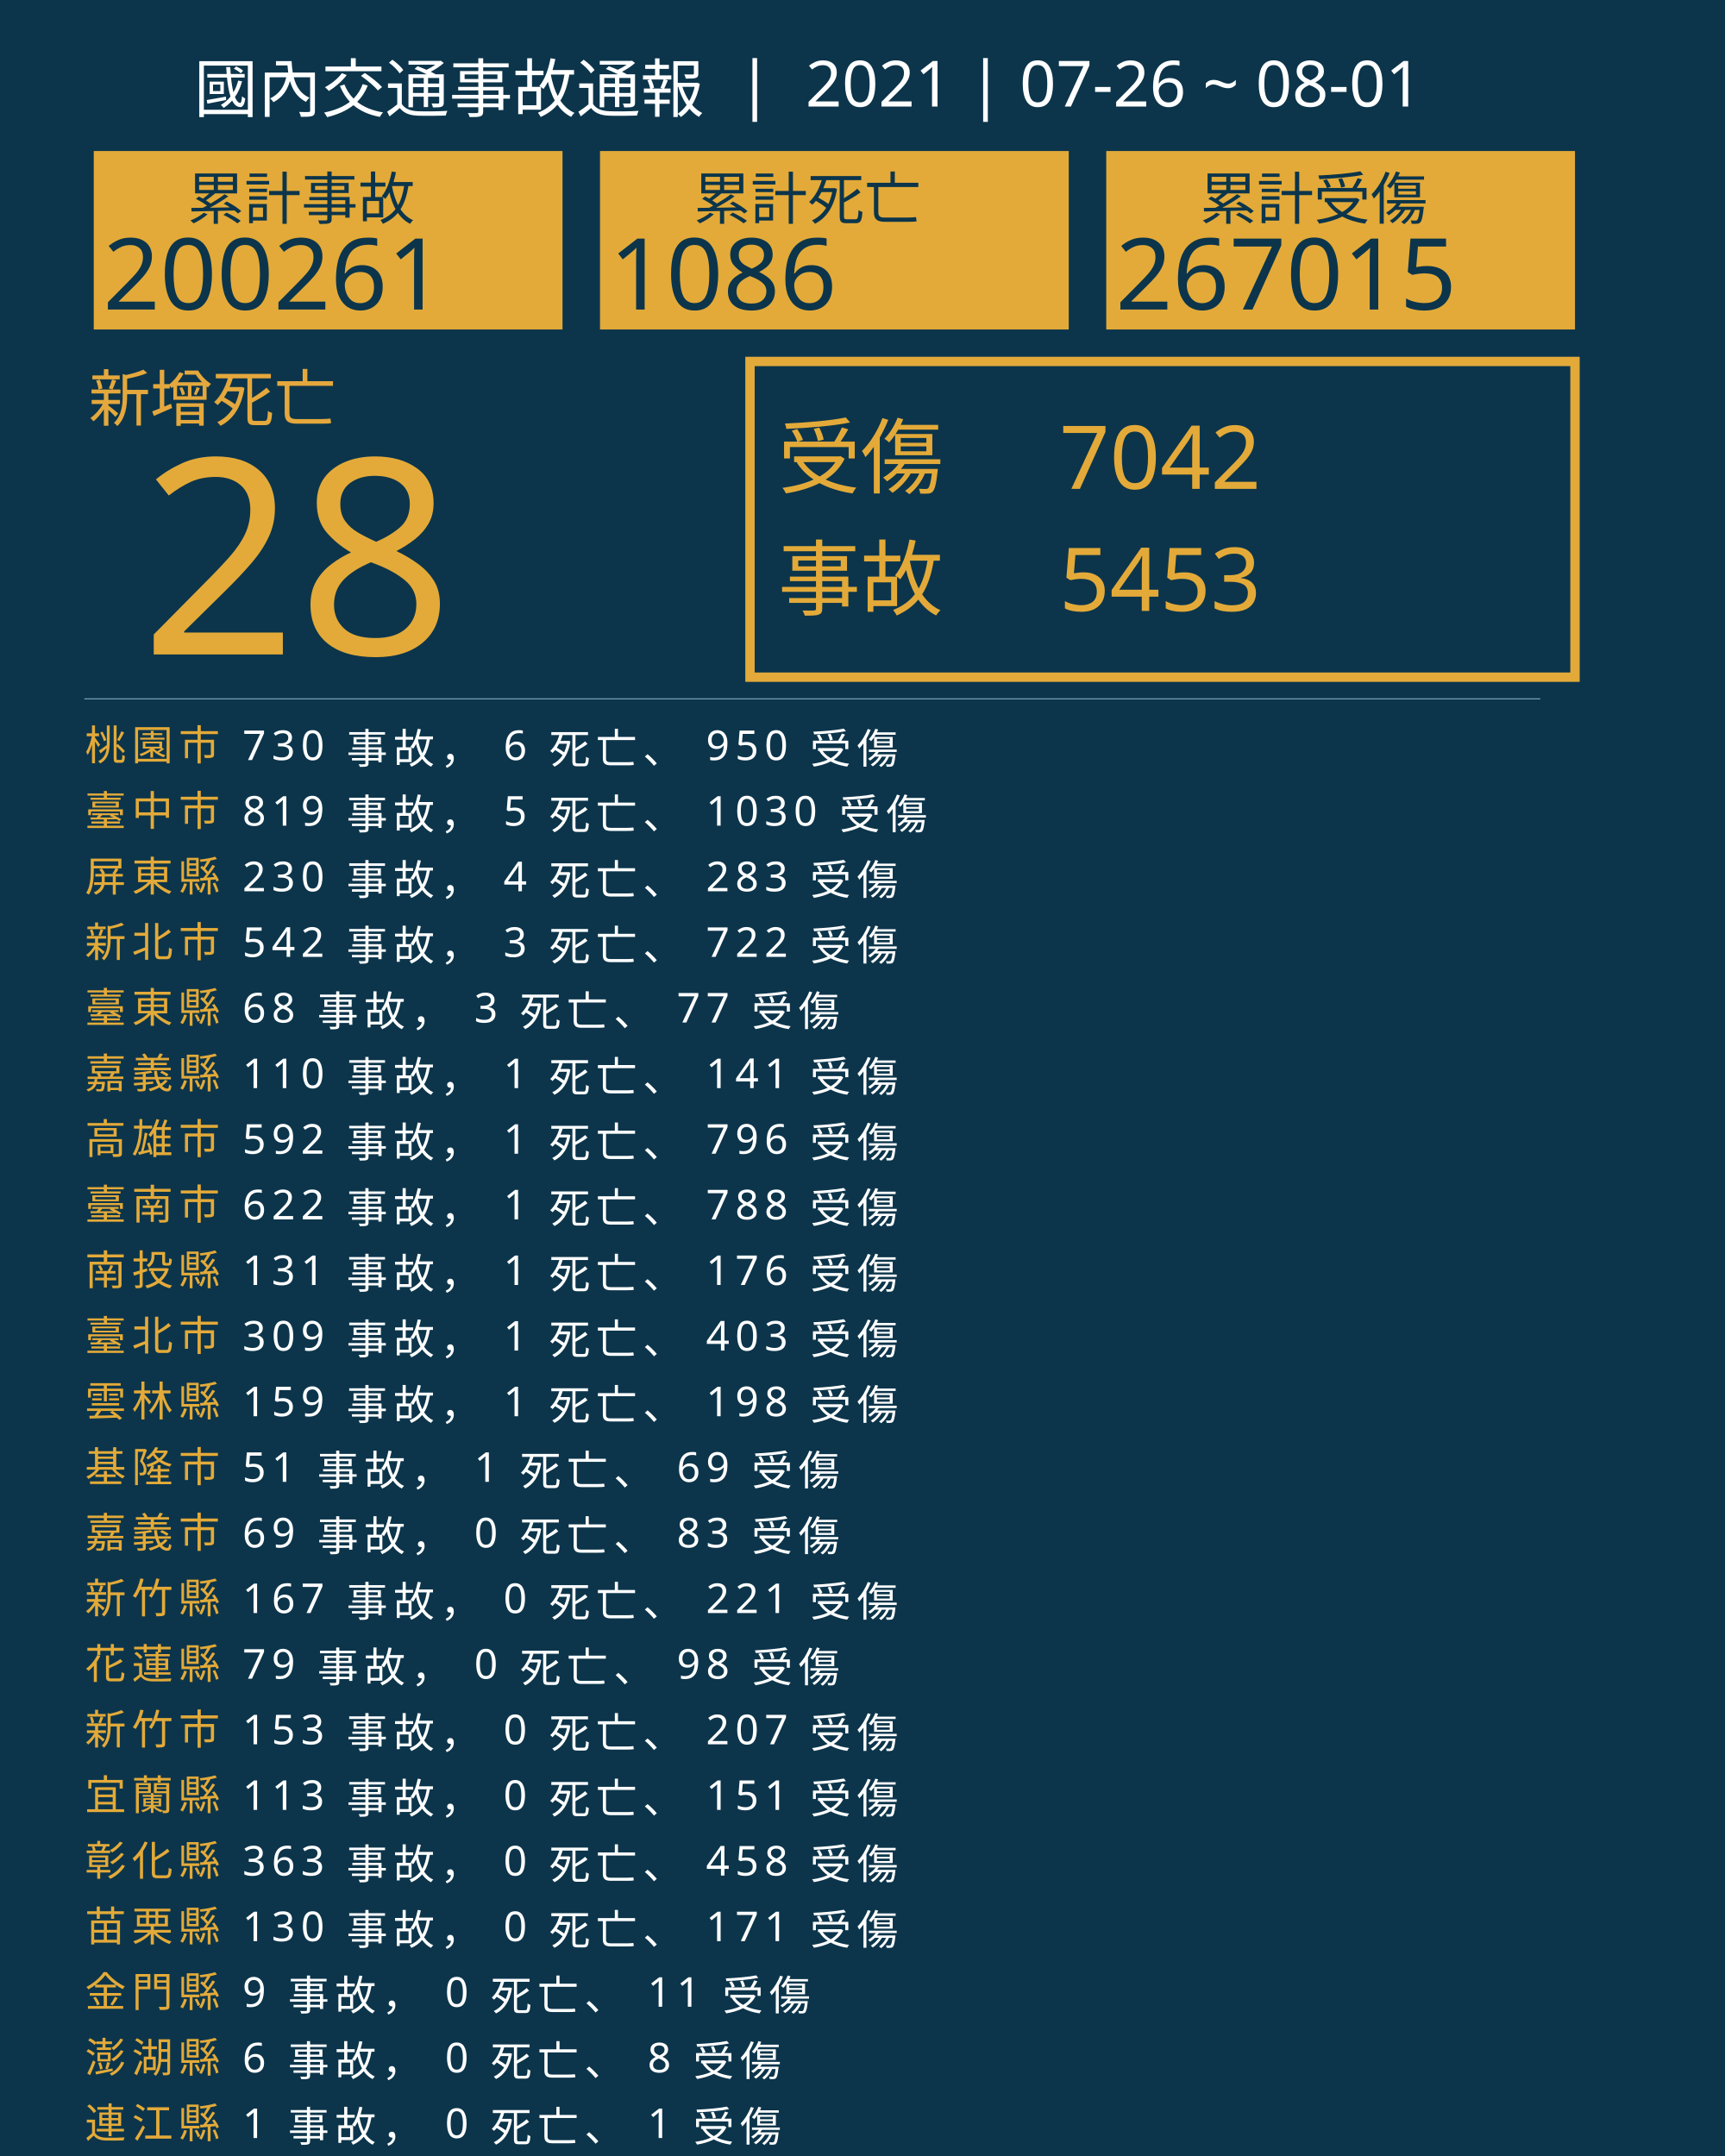
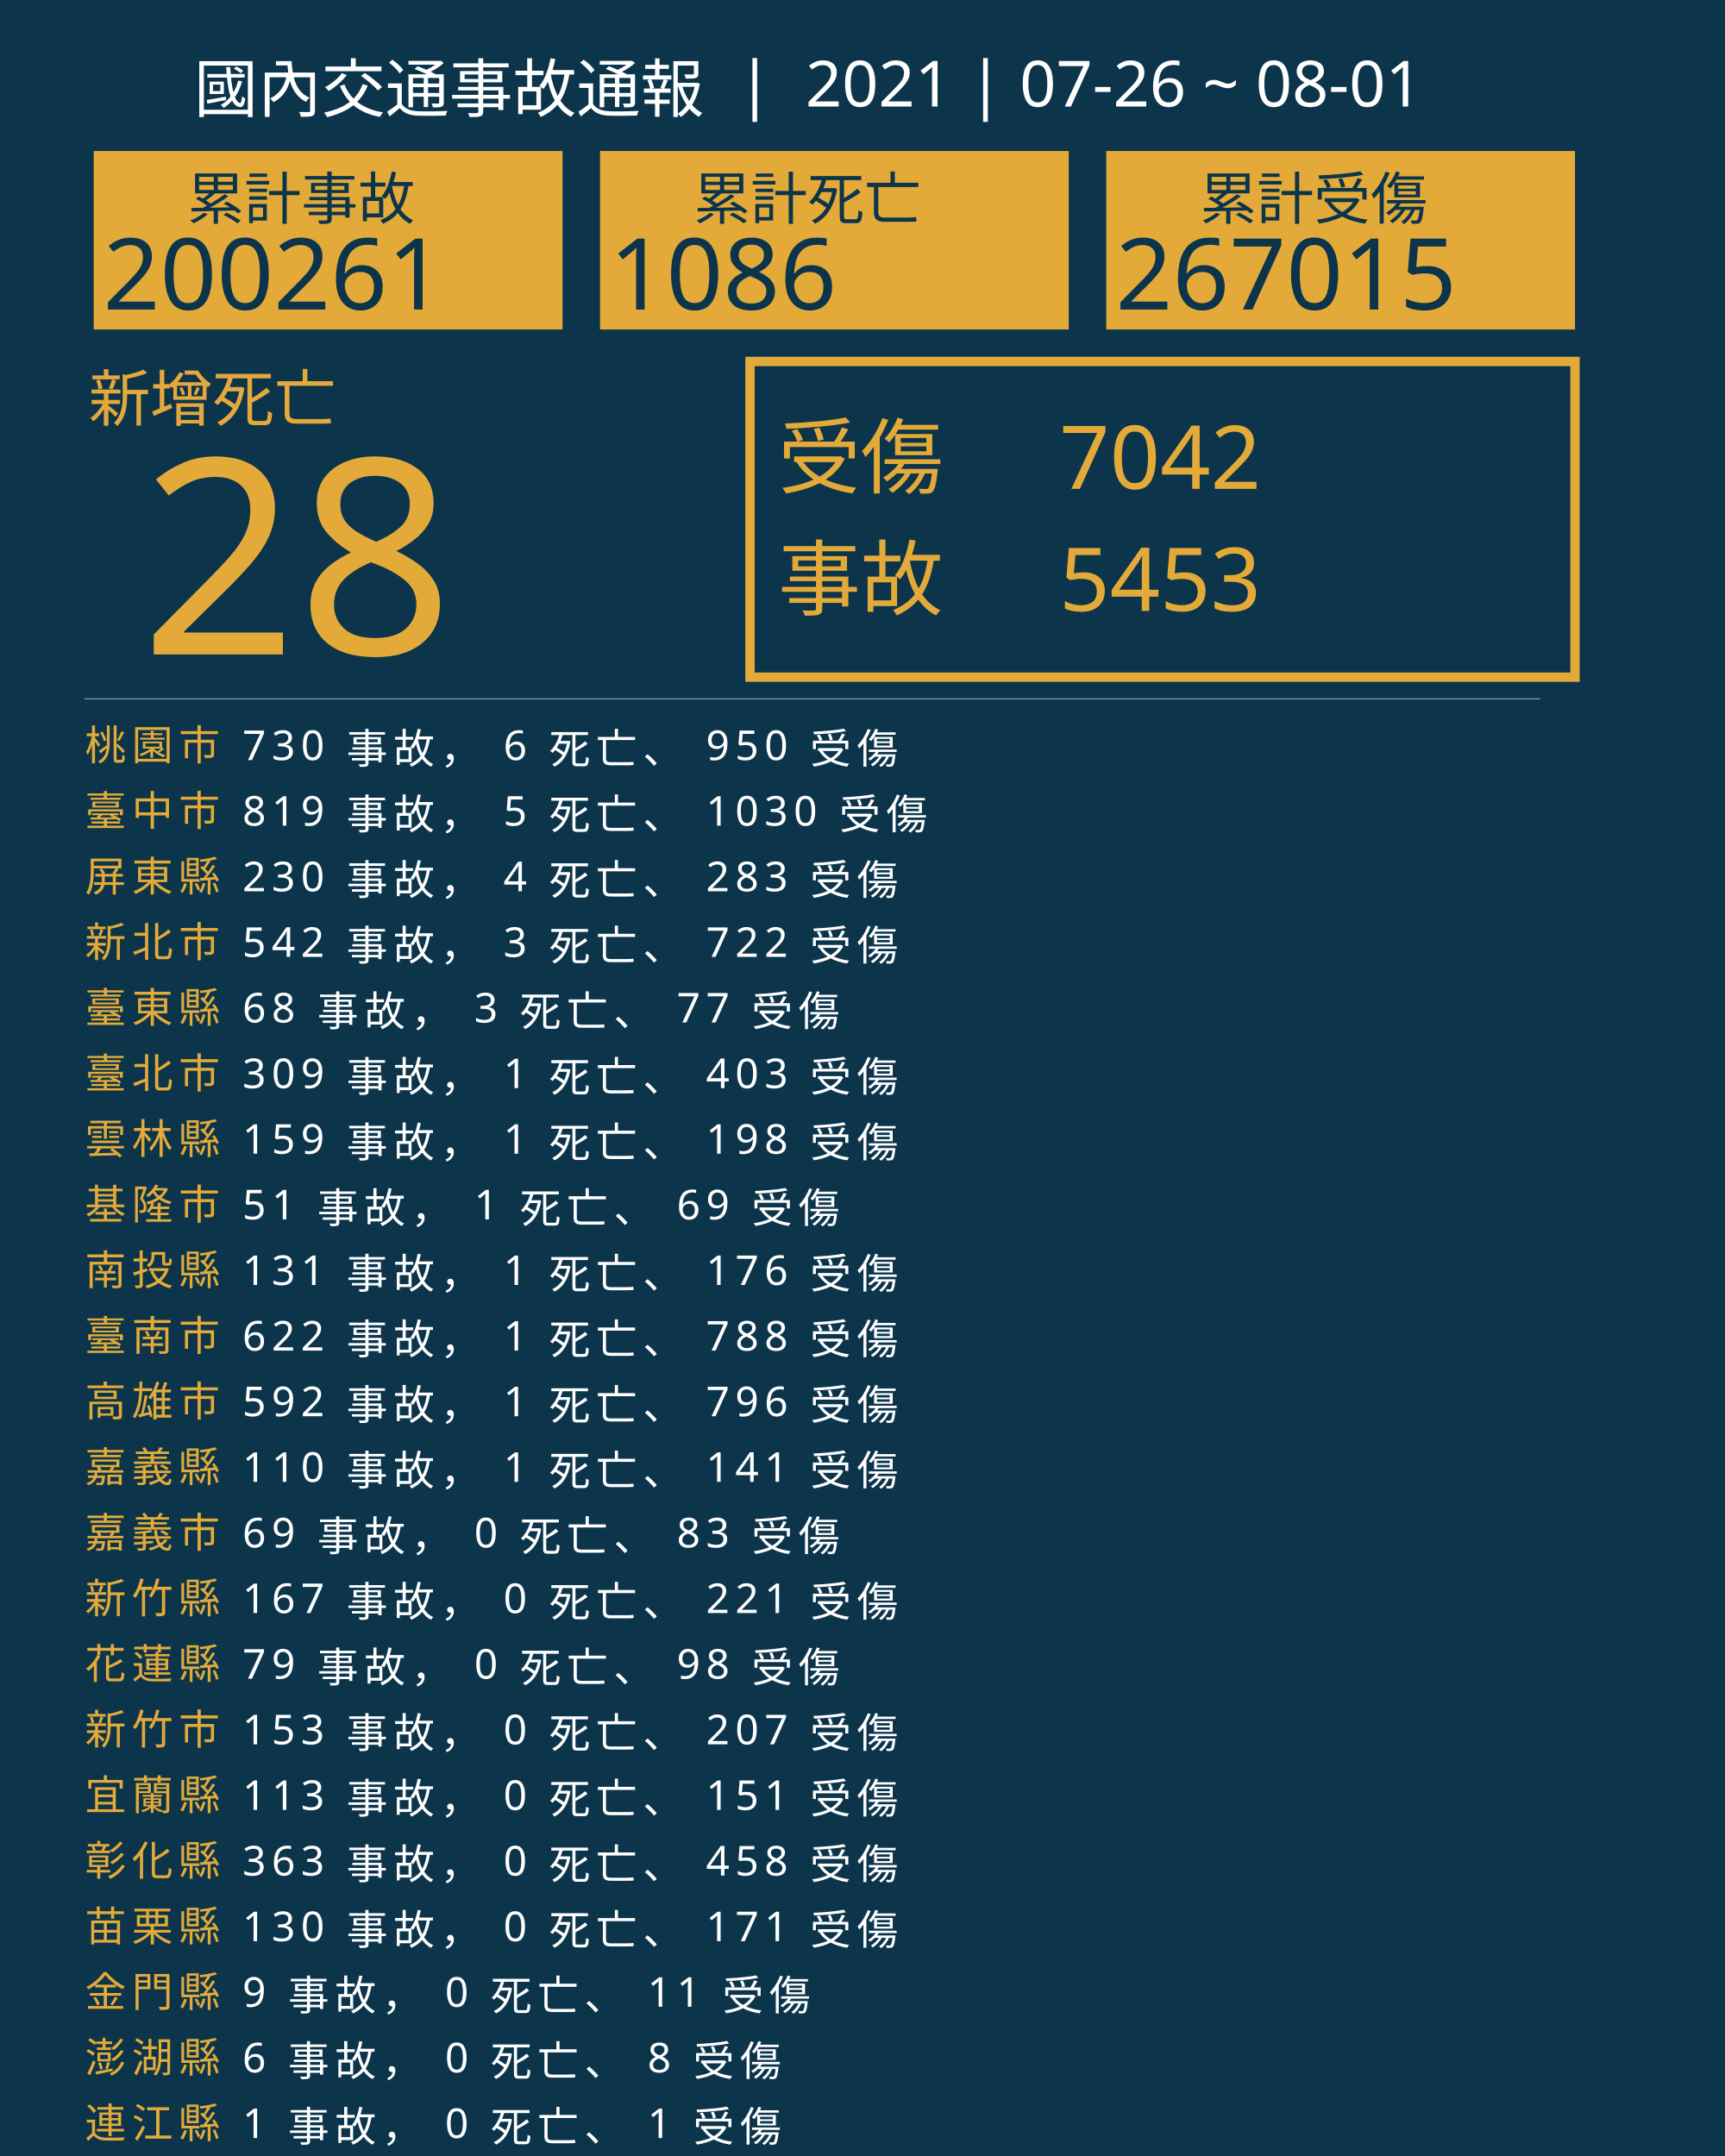
<svg xmlns="http://www.w3.org/2000/svg" version="1.1" id="圖層_1" x="0px" y="0px" viewBox="0 0 1840 2300" style="enable-background:new 0 0 1840 2300;" xml:space="preserve">
  <style type="text/css">
	.st0{fill:#0C354B;}
	.st1{fill:#E5A83D;}
	.st2{font-family:'NotoSansCJKtc-Bold-B5pc-H';}
	.st3{font-size:66px;}
	.st4{fill:#E3AA39;}
	.st5{font-family:'Arial-BoldMT';}
	.st6{font-size:291.776px;}
	.st7{fill:none;stroke:#E3AA39;stroke-miterlimit:10;stroke-width:10;}
	.st8{font-family:'NotoSansCJKtc-Light-B5pc-H';}
	.st9{font-size:88px;}
	.st10{font-family:'NotoSansCJKtc-Medium-B5pc-H';}
	.st11{font-size:94px;}
	.st12{fill:none;stroke:#8AAFC1;stroke-miterlimit:10;}
	.st13{font-size:60.649px;}
	.st14{font-size:106px;}
	.st15{fill:none;}
	.st16{font-size:44px;}
	.st17{letter-spacing:6;}
	.st18{fill:#FFFFFF;}
	.st19{letter-spacing:1;}
	.st20{font-size:68px;}
</style>
  <rect class="st0" width="1840" height="2300" />
  <text transform="matrix(1 0 0 1 94.5001 449.017)" class="st1 st2 st3">新增死亡</text>
  <g>
    <text transform="matrix(1 0 0 1 150 698.1412)" class="st4 st5 st6">28</text>
  </g>
  <g>
    <rect x="800" y="385.6" class="st7" width="880" height="336.8" />
    <g>
      <text transform="matrix(1 0 0 1 830 519.593)" class="st4 st8 st9">受傷</text>
      <text transform="matrix(1 0 0 1 1130 521.5084)" class="st4 st10 st11">7042</text>
      <text transform="matrix(1 0 0 1 1130 651.7274)" class="st4 st10 st11">5453</text>
      <text transform="matrix(1 0 0 1 830 649.4965)" class="st4 st8 st9">事故</text>
    </g>
  </g>
  <line class="st12" x1="90" y1="745.5" x2="1643" y2="745.5" />
  <g>
    <g>
      <rect x="100" y="161.1" class="st4" width="500" height="190.4" />
      <g>
        <text transform="matrix(1 0 0 1 200 233.9079)" class="st0 st10 st13">累計事故</text>
        <g>
          <text transform="matrix(1 0 0 1 110 330.2121)" class="st0 st5 st14">200261</text>
        </g>
      </g>
    </g>
    <g>
      <rect x="640" y="161.1" class="st4" width="500" height="190.4" />
      <g>
        <text transform="matrix(1 0 0 1 740 233.908)" class="st0 st10 st13">累計死亡</text>
        <g>
          <text transform="matrix(1 0 0 1 650 330.2122)" class="st0 st5 st14">1086</text>
        </g>
      </g>
    </g>
    <g>
      <rect x="1180" y="161.1" class="st4" width="500" height="190.4" />
      <g>
        <text transform="matrix(1 0 0 1 1280 233.908)" class="st0 st10 st13">累計受傷</text>
        <g>
          <text transform="matrix(1 0 0 1 1190 330.2122)" class="st0 st5 st14">267015</text>
        </g>
      </g>
    </g>
  </g>
  <rect x="90.6" y="772.1" class="st15" width="1141.8" height="314.8" />
  <text transform="matrix(1 0 0 1 90.5591 810.7965)">
    <tspan x="0" y="0" class="st4 st10 st16 st17">桃園市</tspan>
    <tspan x="150.6" y="0" class="st18 st10 st16 st17"> 730 事故， 6 死亡、 950 受傷</tspan>
    <tspan x="0" y="70" class="st4 st10 st16 st17">臺中市</tspan>
    <tspan x="150.6" y="70" class="st18 st10 st16 st17"> 819 事故， 5 死亡、 1030 受傷</tspan>
    <tspan x="0" y="140" class="st4 st10 st16 st17">屏東縣</tspan>
    <tspan x="150.6" y="140" class="st18 st10 st16 st17"> 230 事故， 4 死亡、 283 受傷</tspan>
    <tspan x="0" y="210" class="st4 st10 st16 st17">新北市</tspan>
    <tspan x="150.6" y="210" class="st18 st10 st16 st17"> 542 事故， 3 死亡、 722 受傷</tspan>
    <tspan x="0" y="280" class="st4 st10 st16 st17">臺東縣</tspan>
    <tspan x="150.6" y="280" class="st18 st10 st16 st17"> 68 事故， 3 死亡、 77 受傷</tspan>
-     <tspan x="0" y="350" class="st4 st10 st16 st17">嘉義縣</tspan>
-     <tspan x="150.6" y="350" class="st18 st10 st16 st17"> 110 事故， 1 死亡、 141 受傷</tspan>
-     <tspan x="0" y="420" class="st4 st10 st16 st17">高雄市</tspan>
-     <tspan x="150.6" y="420" class="st18 st10 st16 st17"> 592 事故， 1 死亡、 796 受傷</tspan>
-     <tspan x="0" y="490" class="st4 st10 st16 st17">臺南市</tspan>
-     <tspan x="150.6" y="490" class="st18 st10 st16 st17"> 622 事故， 1 死亡、 788 受傷</tspan>
+     <tspan x="0" y="350" class="st4 st10 st16 st17">臺北市</tspan>
+     <tspan x="150.6" y="350" class="st18 st10 st16 st17"> 309 事故， 1 死亡、 403 受傷</tspan>
+     <tspan x="0" y="420" class="st4 st10 st16 st17">雲林縣</tspan>
+     <tspan x="150.6" y="420" class="st18 st10 st16 st17"> 159 事故， 1 死亡、 198 受傷</tspan>
+     <tspan x="0" y="490" class="st4 st10 st16 st17">基隆市</tspan>
+     <tspan x="150.6" y="490" class="st18 st10 st16 st17"> 51 事故， 1 死亡、 69 受傷</tspan>
    <tspan x="0" y="560" class="st4 st10 st16 st17">南投縣</tspan>
    <tspan x="150.6" y="560" class="st18 st10 st16 st17"> 131 事故， 1 死亡、 176 受傷</tspan>
-     <tspan x="0" y="630" class="st4 st10 st16 st17">臺北市</tspan>
-     <tspan x="150.6" y="630" class="st18 st10 st16 st17"> 309 事故， 1 死亡、 403 受傷</tspan>
-     <tspan x="0" y="700" class="st4 st10 st16 st17">雲林縣</tspan>
-     <tspan x="150.6" y="700" class="st18 st10 st16 st17"> 159 事故， 1 死亡、 198 受傷</tspan>
-     <tspan x="0" y="770" class="st4 st10 st16 st17">基隆市</tspan>
-     <tspan x="150.6" y="770" class="st18 st10 st16 st17"> 51 事故， 1 死亡、 69 受傷</tspan>
+     <tspan x="0" y="630" class="st4 st10 st16 st17">臺南市</tspan>
+     <tspan x="150.6" y="630" class="st18 st10 st16 st17"> 622 事故， 1 死亡、 788 受傷</tspan>
+     <tspan x="0" y="700" class="st4 st10 st16 st17">高雄市</tspan>
+     <tspan x="150.6" y="700" class="st18 st10 st16 st17"> 592 事故， 1 死亡、 796 受傷</tspan>
+     <tspan x="0" y="770" class="st4 st10 st16 st17">嘉義縣</tspan>
+     <tspan x="150.6" y="770" class="st18 st10 st16 st17"> 110 事故， 1 死亡、 141 受傷</tspan>
    <tspan x="0" y="840" class="st4 st10 st16 st17">嘉義市</tspan>
    <tspan x="150.6" y="840" class="st18 st10 st16 st17"> 69 事故， 0 死亡、 83 受傷</tspan>
    <tspan x="0" y="910" class="st4 st10 st16 st17">新竹縣</tspan>
    <tspan x="150.6" y="910" class="st18 st10 st16 st17"> 167 事故， 0 死亡、 221 受傷</tspan>
    <tspan x="0" y="980" class="st4 st10 st16 st17">花蓮縣</tspan>
    <tspan x="150.6" y="980" class="st18 st10 st16 st17"> 79 事故， 0 死亡、 98 受傷</tspan>
    <tspan x="0" y="1050" class="st4 st10 st16 st17">新竹市</tspan>
    <tspan x="150.6" y="1050" class="st18 st10 st16 st17"> 153 事故， 0 死亡、 207 受傷</tspan>
    <tspan x="0" y="1120" class="st4 st10 st16 st17">宜蘭縣</tspan>
    <tspan x="150.6" y="1120" class="st18 st10 st16 st17"> 113 事故， 0 死亡、 151 受傷</tspan>
    <tspan x="0" y="1190" class="st4 st10 st16 st17">彰化縣</tspan>
    <tspan x="150.6" y="1190" class="st18 st10 st16 st17"> 363 事故， 0 死亡、 458 受傷</tspan>
    <tspan x="0" y="1260" class="st4 st10 st16 st17">苗栗縣</tspan>
    <tspan x="150.6" y="1260" class="st18 st10 st16 st17"> 130 事故， 0 死亡、 171 受傷</tspan>
    <tspan x="0" y="1330" class="st4 st10 st16 st17">金門縣</tspan>
    <tspan x="150.6" y="1330" class="st18 st10 st16 st17"> 9 事故， 0 死亡、 11 受傷</tspan>
    <tspan x="0" y="1400" class="st4 st10 st16 st17">澎湖縣</tspan>
    <tspan x="150.6" y="1400" class="st18 st10 st16 st17"> 6 事故， 0 死亡、 8 受傷</tspan>
    <tspan x="0" y="1470" class="st4 st10 st16 st17">連江縣</tspan>
    <tspan x="150.6" y="1470" class="st18 st10 st16 st17"> 1 事故， 0 死亡、 1 受傷</tspan>
  </text>
  <text transform="matrix(1 0 0 1 207 119.2712)" class="st18 st8 st20">國內交通事故通報  |  2021 | 07-26 ~ 08-01</text>
</svg>
